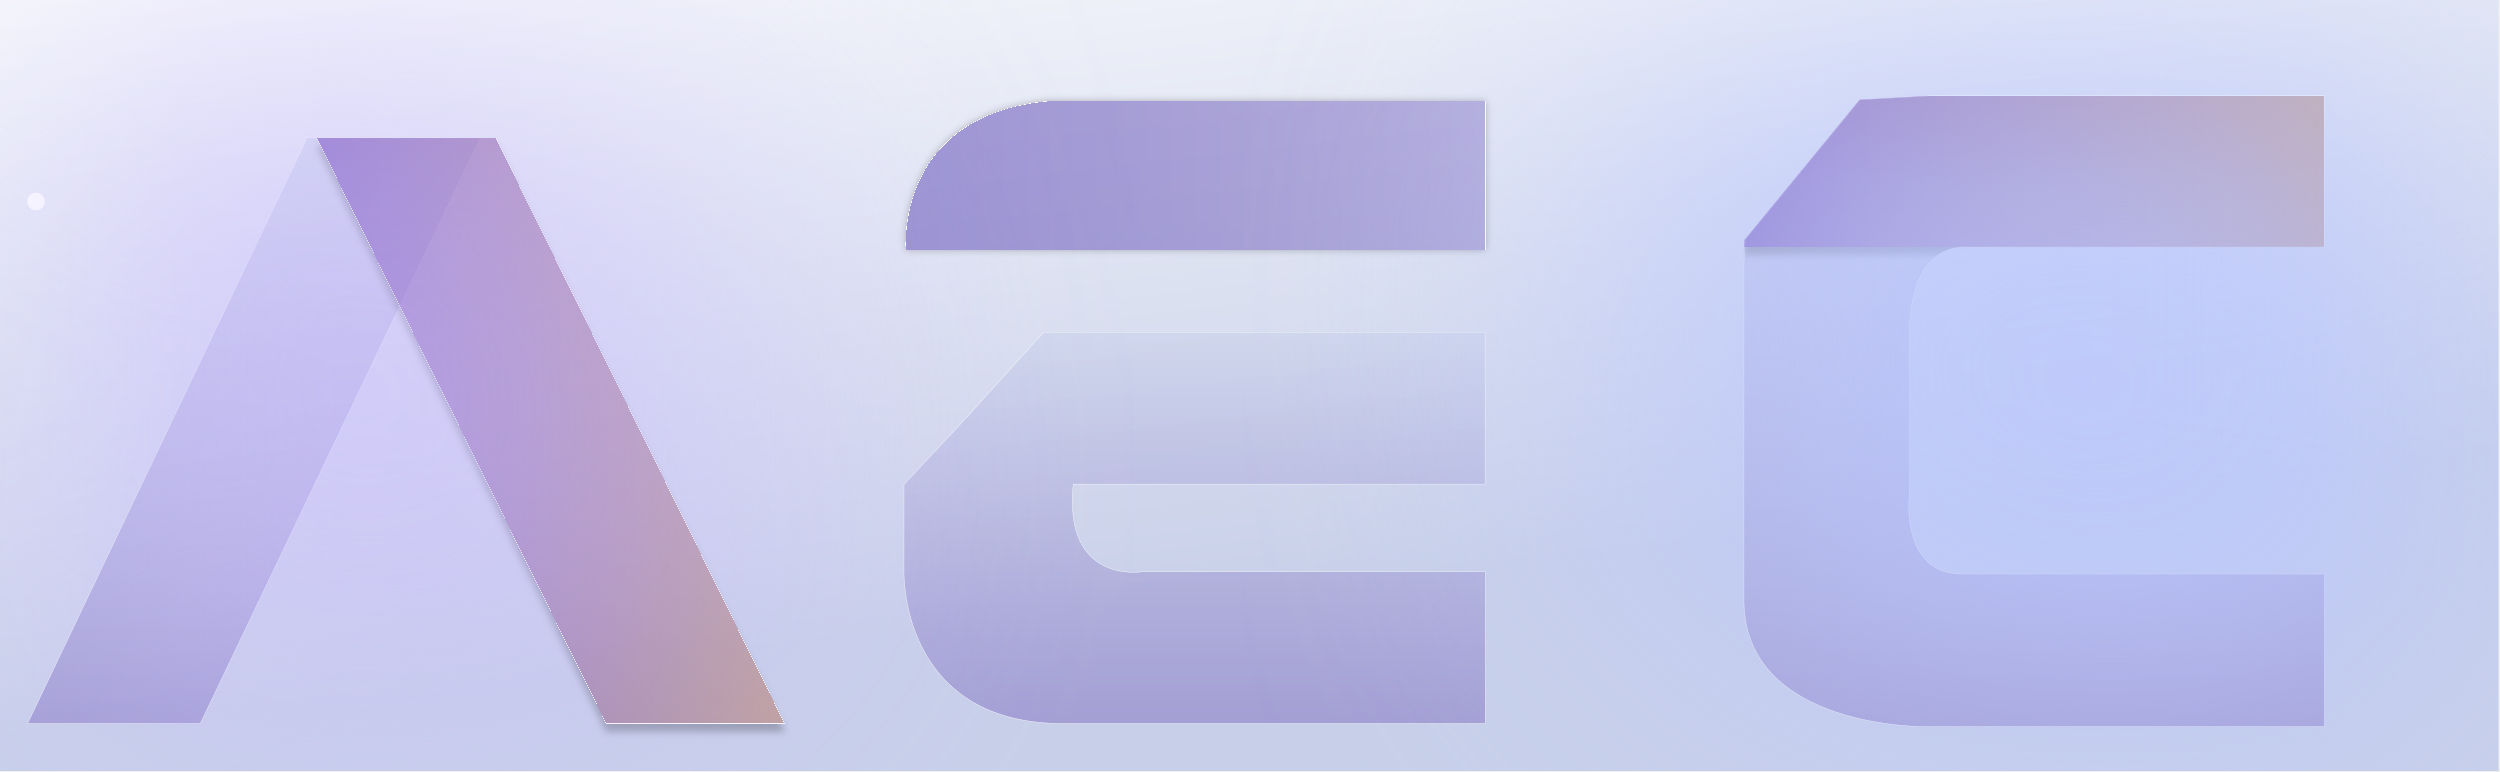
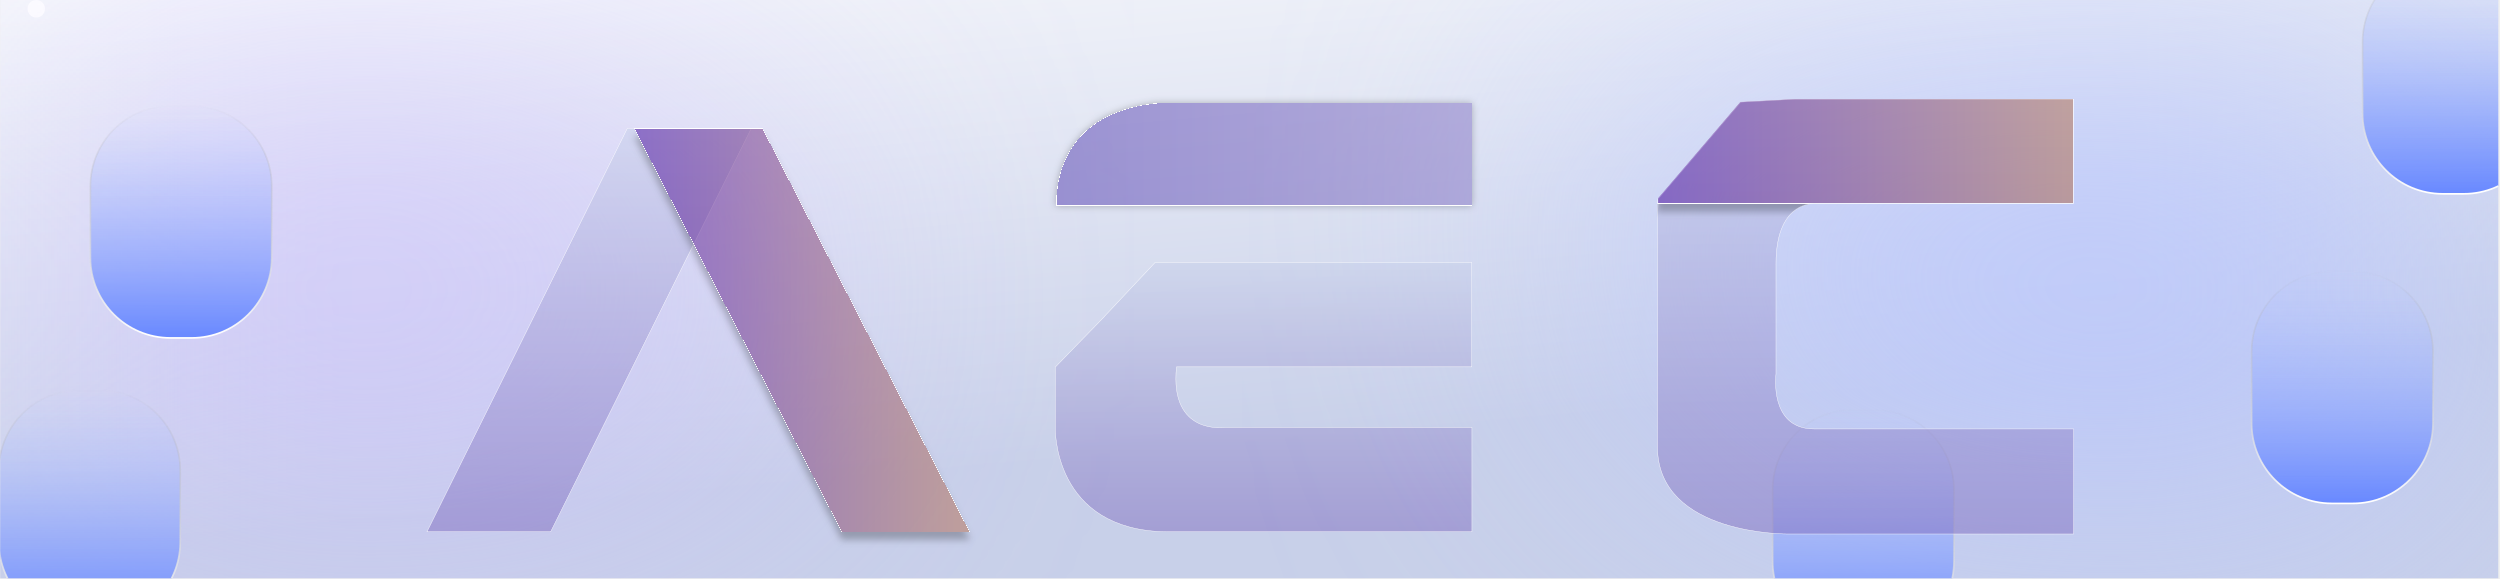
- <svg xmlns="http://www.w3.org/2000/svg" width="1284" height="396" viewBox="0 0 1284 396" fill="none">
-   <g clip-path="url(#clip0_2236_1519)">
-     <rect width="1283.24" height="396" fill="url(#paint0_linear_2236_1519)" />
-     <path d="M895.677 136.247L895.676 136.238C895.652 136.099 895.651 135.781 895.674 135.227C895.697 134.677 895.742 133.906 895.808 132.872C895.938 130.812 896.148 127.709 896.409 123.237L896.492 123.145L896.494 123.142L955.518 51.255C955.532 51.254 955.549 51.254 955.569 51.253C955.632 51.249 955.726 51.244 955.849 51.237C956.093 51.224 956.453 51.205 956.912 51.18C957.831 51.13 959.15 51.059 960.75 50.972C963.95 50.797 968.274 50.561 972.769 50.313C981.751 49.819 991.419 49.279 994.171 49.1V49.101H1193.89V126.816H1010.52L1010.44 126.807C1010.38 126.8 1010.29 126.79 1010.18 126.78C1009.96 126.761 1009.63 126.739 1009.22 126.729C1008.39 126.708 1007.21 126.737 1005.79 126.929C1002.96 127.312 999.19 128.349 995.431 130.966C988.025 136.122 980.699 147.389 980.673 171.771L980.678 172.942V253.961C980.678 253.962 980.677 253.964 980.677 253.966C980.676 253.971 980.676 253.979 980.675 253.988C980.672 254.008 980.668 254.038 980.664 254.076C980.655 254.154 980.643 254.269 980.628 254.419C980.598 254.718 980.558 255.157 980.519 255.715C980.44 256.831 980.364 258.426 980.373 260.339C980.392 264.165 980.752 269.269 982.12 274.374C983.488 279.479 985.865 284.592 989.921 288.43C993.98 292.269 999.712 294.825 1007.77 294.825H1193.9V373.258H989.953V373.29C989.953 373.265 989.952 373.259 989.952 373.258H989.885C989.84 373.258 989.772 373.259 989.684 373.26C989.506 373.26 989.242 373.261 988.897 373.258C988.209 373.252 987.198 373.235 985.911 373.189C983.338 373.099 979.661 372.896 975.248 372.445C966.421 371.543 954.651 369.65 942.876 365.683C931.101 361.715 919.327 355.675 910.484 346.487C901.644 337.302 895.729 324.965 895.677 308.389V136.247Z" fill="url(#paint1_linear_2236_1519)" fill-opacity="0.5" stroke="white" stroke-width="0.201" />
-     <mask id="mask0_2236_1519" style="mask-type:luminance" maskUnits="userSpaceOnUse" x="895" y="49" width="299" height="325">
-       <path d="M895.349 136.267L895.348 136.258C895.324 136.12 895.323 135.801 895.346 135.247C895.369 134.697 895.414 133.926 895.479 132.892C895.61 130.832 895.82 127.729 896.081 123.257L896.164 123.165L896.166 123.162L955.189 51.275C955.203 51.274 955.221 51.274 955.241 51.273C955.304 51.27 955.398 51.264 955.521 51.257C955.765 51.244 956.125 51.225 956.584 51.2C957.503 51.15 958.822 51.079 960.422 50.992C963.622 50.818 967.945 50.581 972.44 50.334C981.423 49.839 991.09 49.299 993.843 49.12V49.121H1193.57V126.837H1010.19L1010.11 126.827C1010.05 126.82 1009.97 126.81 1009.86 126.8C1009.63 126.781 1009.31 126.759 1008.89 126.749C1008.06 126.729 1006.88 126.757 1005.47 126.949C1002.63 127.332 998.862 128.369 995.103 130.986C987.697 136.142 980.371 147.409 980.345 171.792L980.35 172.963V253.981C980.349 253.982 980.349 253.984 980.349 253.986C980.348 253.991 980.348 253.999 980.347 254.008C980.344 254.028 980.34 254.058 980.336 254.096C980.327 254.174 980.315 254.289 980.3 254.439C980.27 254.738 980.23 255.177 980.19 255.735C980.112 256.851 980.036 258.446 980.045 260.359C980.063 264.185 980.424 269.289 981.792 274.394C983.16 279.499 985.536 284.612 989.593 288.45C993.651 292.289 999.384 294.845 1007.45 294.845H1193.57V373.278H989.625V373.31C989.624 373.285 989.624 373.279 989.624 373.278H989.557C989.512 373.278 989.444 373.28 989.355 373.28C989.178 373.281 988.914 373.281 988.569 373.278C987.88 373.272 986.87 373.255 985.583 373.21C983.01 373.119 979.333 372.916 974.92 372.465C966.093 371.563 954.323 369.67 942.548 365.703C930.773 361.735 918.999 355.696 910.156 346.507C901.316 337.322 895.401 324.985 895.349 308.409V136.267Z" fill="white" stroke="white" stroke-width="0.201" />
+ <svg xmlns="http://www.w3.org/2000/svg" width="1284" height="297" viewBox="0 0 1284 297" fill="none">
+   <g clip-path="url(#clip0_2254_1169)">
+     <rect width="1283" height="297" transform="translate(0.120117)" fill="url(#paint0_linear_2254_1169)" />
+     <circle cx="18.62" cy="4.5" r="4.5" fill="white" />
+     <g filter="url(#filter0_f_2254_1169)">
+       <ellipse cx="41.62" cy="158" rx="340.5" ry="375" fill="#C8BAFF" fill-opacity="0.55" />
+     </g>
+     <g filter="url(#filter1_f_2254_1169)">
+       <ellipse cx="1178.62" cy="27" rx="340.5" ry="375" fill="url(#paint1_linear_2254_1169)" fill-opacity="0.8" />
+     </g>
+     <rect x="0.438" y="-0.438" width="93.124" height="119.124" rx="41.149" transform="matrix(1 0 0 -1 46 173.124)" fill="url(#paint2_linear_2254_1169)" stroke="url(#paint3_linear_2254_1169)" stroke-width="0.876" />
+     <rect x="0.438" y="-0.438" width="93.124" height="119.124" rx="41.149" transform="matrix(1 0 0 -1 1213 99.1245)" fill="url(#paint4_linear_2254_1169)" stroke="url(#paint5_linear_2254_1169)" stroke-width="0.876" />
+     <rect x="0.438" y="-0.438" width="93.124" height="119.124" rx="41.149" transform="matrix(1 0 0 -1 -1 319.124)" fill="url(#paint6_linear_2254_1169)" stroke="url(#paint7_linear_2254_1169)" stroke-width="0.876" />
+     <rect x="0.438" y="-0.438" width="93.124" height="119.124" rx="41.149" transform="matrix(1 0 0 -1 1156 258.124)" fill="url(#paint8_linear_2254_1169)" stroke="url(#paint9_linear_2254_1169)" stroke-width="0.876" />
+     <rect x="0.438" y="-0.438" width="93.124" height="119.124" rx="41.149" transform="matrix(1 0 0 -1 910 329.124)" fill="url(#paint10_linear_2254_1169)" stroke="url(#paint11_linear_2254_1169)" stroke-width="0.876" />
+     <path d="M851.266 110.994L851.265 110.985C851.248 110.894 851.247 110.679 851.264 110.296C851.28 109.918 851.313 109.387 851.36 108.675C851.454 107.257 851.603 105.123 851.79 102.048L851.842 101.992L851.845 101.989L894.153 52.469C894.161 52.468 894.169 52.468 894.179 52.468C894.224 52.465 894.291 52.463 894.379 52.458C894.554 52.449 894.812 52.435 895.142 52.418C895.8 52.384 896.746 52.334 897.893 52.274C900.187 52.154 903.287 51.992 906.51 51.821C912.949 51.481 919.879 51.108 921.854 50.984V50.985H1065.02V104.469H933.579C933.576 104.468 933.572 104.468 933.566 104.468C933.556 104.466 933.539 104.464 933.519 104.462C933.477 104.457 933.415 104.451 933.335 104.444C933.175 104.431 932.941 104.415 932.644 104.408C932.049 104.394 931.2 104.414 930.184 104.546C928.15 104.81 925.441 105.526 922.741 107.332C917.421 110.892 912.166 118.667 912.147 135.474L912.15 136.28V192.101C912.15 192.104 912.149 192.109 912.148 192.116C912.147 192.13 912.144 192.15 912.141 192.177C912.134 192.23 912.126 192.31 912.115 192.413C912.094 192.62 912.064 192.923 912.036 193.308C911.98 194.078 911.926 195.177 911.933 196.496C911.946 199.134 912.204 202.653 913.186 206.175C914.167 209.696 915.873 213.225 918.787 215.874C921.703 218.525 925.82 220.287 931.606 220.287H1065.02V274.265H918.816C918.808 274.265 918.796 274.265 918.78 274.266C918.748 274.266 918.699 274.265 918.636 274.266C918.508 274.266 918.319 274.267 918.072 274.265C917.579 274.261 916.854 274.249 915.932 274.218C914.087 274.156 911.451 274.016 908.288 273.705C901.961 273.084 893.524 271.78 885.085 269.047C876.645 266.314 868.208 262.154 861.873 255.828C855.54 249.505 851.303 241.013 851.266 229.602V110.994Z" fill="url(#paint12_linear_2254_1169)" fill-opacity="0.5" stroke="white" stroke-width="0.201" />
+     <mask id="mask0_2254_1169" style="mask-type:luminance" maskUnits="userSpaceOnUse" x="850" y="50" width="215" height="225">
+       <path d="M851.03 111.008L851.029 110.999C851.013 110.908 851.012 110.693 851.028 110.31C851.045 109.931 851.078 109.401 851.125 108.688C851.219 107.271 851.368 105.136 851.555 102.062L851.606 102.006L851.609 102.003L893.918 52.482C893.925 52.482 893.934 52.482 893.943 52.481C893.989 52.479 894.056 52.476 894.144 52.472C894.319 52.462 894.577 52.449 894.906 52.432C895.565 52.397 896.51 52.348 897.657 52.288C899.951 52.168 903.052 52.005 906.274 51.835C912.713 51.495 919.644 51.122 921.618 50.998V50.999H1064.78V104.482H933.344C933.341 104.482 933.336 104.482 933.331 104.481C933.32 104.48 933.304 104.478 933.283 104.476C933.241 104.471 933.18 104.465 933.1 104.458C932.939 104.444 932.705 104.429 932.408 104.422C931.813 104.408 930.965 104.428 929.948 104.56C927.915 104.824 925.205 105.539 922.506 107.346C917.186 110.906 911.931 118.68 911.912 135.487L911.915 136.294V192.114C911.915 192.118 911.914 192.123 911.913 192.13C911.911 192.144 911.908 192.164 911.905 192.19C911.899 192.244 911.891 192.324 911.88 192.427C911.858 192.633 911.829 192.936 911.801 193.321C911.744 194.091 911.691 195.191 911.697 196.51C911.711 199.148 911.969 202.667 912.95 206.188C913.932 209.71 915.638 213.239 918.552 215.888C921.468 218.539 925.585 220.301 931.371 220.301H1064.79V274.278H918.581C918.573 274.278 918.561 274.279 918.545 274.279C918.513 274.28 918.464 274.279 918.4 274.279C918.273 274.28 918.084 274.28 917.837 274.278C917.343 274.274 916.618 274.263 915.696 274.231C913.852 274.169 911.216 274.029 908.053 273.719C901.725 273.097 893.289 271.793 884.85 269.061C876.409 266.328 867.973 262.168 861.638 255.842C855.305 249.518 851.068 241.026 851.03 229.615V111.008Z" fill="white" stroke="white" stroke-width="0.201" />
    </mask>
-     <g mask="url(#mask0_2236_1519)">
-       <g filter="url(#filter0_d_2236_1519)">
-         <path d="M1194.01 49.02H895.565V126.937H1194.01V49.02Z" fill="url(#paint2_linear_2236_1519)" fill-opacity="0.5" shape-rendering="crispEdges" />
-         <path d="M1193.91 49.121V126.837H895.666V49.121H1193.91Z" stroke="white" stroke-width="0.201" shape-rendering="crispEdges" />
+     <g mask="url(#mask0_2254_1169)">
+       <g filter="url(#filter2_d_2254_1169)">
+         <path d="M1065.13 50.898H851.158V104.583H1065.13V50.898Z" fill="url(#paint13_linear_2254_1169)" fill-opacity="0.5" shape-rendering="crispEdges" />
+         <path d="M1065.03 50.999V104.482H851.259V50.999H1065.03Z" stroke="white" stroke-width="0.201" shape-rendering="crispEdges" />
      </g>
    </g>
-     <path d="M246.623 70.845L207.51 152.624L102.865 371.609H14.159L157.726 70.845H246.623Z" fill="url(#paint3_linear_2236_1519)" fill-opacity="0.5" stroke="white" stroke-width="0.201" />
-     <g filter="url(#filter1_d_2236_1519)">
-       <path d="M202.943 152.667L311.281 371.71H403.134L254.685 70.744H162.535L202.951 152.667H202.943Z" fill="url(#paint4_linear_2236_1519)" fill-opacity="0.5" shape-rendering="crispEdges" />
-       <path d="M254.624 70.845L402.973 371.609H311.343L203.104 152.768H203.112L203.041 152.623L162.696 70.845H254.624Z" stroke="white" stroke-width="0.201" shape-rendering="crispEdges" />
+     <path d="M385.851 65.966L357.832 122.265V122.266L282.814 273.128H219.282L322.182 65.966H385.851Z" fill="url(#paint14_linear_2254_1169)" fill-opacity="0.5" stroke="white" stroke-width="0.201" />
+     <g filter="url(#filter3_d_2254_1169)">
+       <path d="M354.583 122.31L432.255 273.229H498.11L391.679 65.865H325.612L354.588 122.31H354.583Z" fill="url(#paint15_linear_2254_1169)" fill-opacity="0.5" shape-rendering="crispEdges" />
+       <path d="M391.618 65.966L497.945 273.128H432.316L354.747 122.41H354.752L354.678 122.264L325.776 65.966H391.618Z" stroke="white" stroke-width="0.201" shape-rendering="crispEdges" />
    </g>
-     <g filter="url(#filter2_d_2236_1519)">
-       <path d="M465.159 128.495C465.159 128.495 458.766 57.658 541.053 51.625H762.969V128.495H465.167H465.159Z" fill="url(#paint5_linear_2236_1519)" fill-opacity="0.5" shape-rendering="crispEdges" />
-       <path d="M541.053 51.725H762.868V128.394H465.251C465.249 128.365 465.246 128.328 465.243 128.284C465.234 128.15 465.22 127.952 465.207 127.693C465.18 127.174 465.152 126.411 465.145 125.438C465.13 123.493 465.202 120.706 465.545 117.343C466.231 110.615 468.001 101.584 472.339 92.365C481.011 73.936 499.95 54.74 541.053 51.724V51.725Z" stroke="white" stroke-width="0.201" shape-rendering="crispEdges" />
+     <g filter="url(#filter4_d_2254_1169)">
+       <path d="M542.578 105.655C542.578 105.655 537.995 56.849 596.99 52.692H756.093V105.655H542.584H542.578Z" fill="url(#paint16_linear_2254_1169)" fill-opacity="0.5" shape-rendering="crispEdges" />
+       <path d="M596.99 52.793H755.993V105.555H542.671C542.67 105.541 542.668 105.525 542.667 105.508C542.66 105.416 542.65 105.279 542.641 105.101C542.622 104.744 542.602 104.219 542.597 103.55C542.587 102.21 542.638 100.291 542.884 97.975C543.375 93.342 544.643 87.124 547.751 80.777C553.963 68.091 567.531 54.87 596.99 52.792V52.793Z" stroke="white" stroke-width="0.201" shape-rendering="crispEdges" />
    </g>
-     <path d="M762.757 170.735V248.665H551.23L551.222 248.755C549.937 261.572 551.466 270.794 554.489 277.417C557.513 284.042 562.03 288.059 566.709 290.469C571.386 292.878 576.221 293.681 579.886 293.881C581.718 293.981 583.26 293.931 584.343 293.856C584.884 293.818 585.311 293.774 585.604 293.74C585.749 293.722 585.862 293.707 585.938 293.697C585.975 293.691 586.004 293.688 586.023 293.685C586.033 293.683 586.041 293.682 586.046 293.681H762.861V371.612H544.822L542.896 371.581C523.142 371.122 508.352 366.238 497.278 359.121C485.847 351.775 478.369 342.046 473.479 332.336C468.589 322.626 466.287 312.937 465.208 305.674C464.669 302.044 464.436 299.02 464.337 296.905C464.287 295.847 464.271 295.016 464.268 294.45C464.266 294.167 464.268 293.95 464.27 293.804C464.27 293.731 464.272 293.676 464.272 293.639C464.273 293.621 464.273 293.607 464.273 293.598V248.806L499.694 210.895L499.721 210.866V210.747L535.844 170.735H762.757Z" fill="url(#paint6_linear_2236_1519)" fill-opacity="0.5" stroke="white" stroke-width="0.201" />
-     <circle cx="18.5" cy="103.5" r="4.5" fill="white" />
-     <g filter="url(#filter3_f_2236_1519)">
-       <ellipse cx="41.5" cy="257" rx="340.5" ry="375" fill="#C8BAFF" fill-opacity="0.55" />
-     </g>
-     <g filter="url(#filter4_f_2236_1519)">
-       <ellipse cx="1178.5" cy="126" rx="340.5" ry="375" fill="url(#paint7_linear_2236_1519)" fill-opacity="0.8" />
-     </g>
+     <path d="M755.913 134.79V188.421H604.263L604.253 188.511C603.331 197.346 604.428 203.706 606.599 208.276C608.77 212.848 612.014 215.62 615.373 217.283C618.73 218.945 622.201 219.498 624.83 219.637C626.145 219.706 627.251 219.671 628.028 219.619C628.417 219.593 628.724 219.563 628.934 219.539C629.038 219.527 629.119 219.517 629.174 219.51C629.201 219.506 629.222 219.503 629.236 219.501L629.252 219.499H755.987V273.131H599.693C584.84 273.009 573.811 269.587 565.62 264.528C557.429 259.47 552.072 252.77 548.568 246.085C545.065 239.399 543.415 232.728 542.642 227.727C542.255 225.226 542.087 223.144 542.017 221.688C541.981 220.959 541.97 220.387 541.968 219.997C541.967 219.803 541.967 219.653 541.969 219.553C541.969 219.503 541.97 219.465 541.971 219.439C541.971 219.427 541.972 219.417 541.972 219.411V188.562L567.357 162.451L567.386 162.422V162.34L593.267 134.79H755.913Z" fill="url(#paint17_linear_2254_1169)" fill-opacity="0.5" stroke="white" stroke-width="0.201" />
  </g>
  <defs>
-     <filter id="filter0_d_2236_1519" x="891.555" y="49.02" width="306.462" height="85.937" filterUnits="userSpaceOnUse" color-interpolation-filters="sRGB">
+     <filter id="filter0_f_2254_1169" x="-498.88" y="-417" width="1081" height="1150" filterUnits="userSpaceOnUse" color-interpolation-filters="sRGB">
+       <feFlood flood-opacity="0" result="BackgroundImageFix" />
+       <feBlend mode="normal" in="SourceGraphic" in2="BackgroundImageFix" result="shape" />
+       <feGaussianBlur stdDeviation="100" result="effect1_foregroundBlur_2254_1169" />
+     </filter>
+     <filter id="filter1_f_2254_1169" x="638.12" y="-548" width="1081" height="1150" filterUnits="userSpaceOnUse" color-interpolation-filters="sRGB">
+       <feFlood flood-opacity="0" result="BackgroundImageFix" />
+       <feBlend mode="normal" in="SourceGraphic" in2="BackgroundImageFix" result="shape" />
+       <feGaussianBlur stdDeviation="100" result="effect1_foregroundBlur_2254_1169" />
+     </filter>
+     <filter id="filter2_d_2254_1169" x="847.148" y="50.898" width="221.987" height="61.704" filterUnits="userSpaceOnUse" color-interpolation-filters="sRGB">
      <feFlood flood-opacity="0" result="BackgroundImageFix" />
      <feColorMatrix in="SourceAlpha" type="matrix" values="0 0 0 0 0 0 0 0 0 0 0 0 0 0 0 0 0 0 127 0" result="hardAlpha" />
      <feOffset dy="4.01" />
      <feGaussianBlur stdDeviation="2.005" />
      <feComposite in2="hardAlpha" operator="out" />
      <feColorMatrix type="matrix" values="0 0 0 0 0 0 0 0 0 0 0 0 0 0 0 0 0 0 0.25 0" />
-       <feBlend mode="normal" in2="BackgroundImageFix" result="effect1_dropShadow_2236_1519" />
-       <feBlend mode="normal" in="SourceGraphic" in2="effect1_dropShadow_2236_1519" result="shape" />
+       <feBlend mode="normal" in2="BackgroundImageFix" result="effect1_dropShadow_2254_1169" />
+       <feBlend mode="normal" in="SourceGraphic" in2="effect1_dropShadow_2254_1169" result="shape" />
    </filter>
-     <filter id="filter1_d_2236_1519" x="158.525" y="70.744" width="248.619" height="308.986" filterUnits="userSpaceOnUse" color-interpolation-filters="sRGB">
+     <filter id="filter3_d_2254_1169" x="321.602" y="65.865" width="180.517" height="215.384" filterUnits="userSpaceOnUse" color-interpolation-filters="sRGB">
      <feFlood flood-opacity="0" result="BackgroundImageFix" />
      <feColorMatrix in="SourceAlpha" type="matrix" values="0 0 0 0 0 0 0 0 0 0 0 0 0 0 0 0 0 0 127 0" result="hardAlpha" />
      <feOffset dy="4.01" />
      <feGaussianBlur stdDeviation="2.005" />
      <feComposite in2="hardAlpha" operator="out" />
      <feColorMatrix type="matrix" values="0 0 0 0 0 0 0 0 0 0 0 0 0 0 0 0 0 0 0.25 0" />
-       <feBlend mode="normal" in2="BackgroundImageFix" result="effect1_dropShadow_2236_1519" />
-       <feBlend mode="normal" in="SourceGraphic" in2="effect1_dropShadow_2236_1519" result="shape" />
+       <feBlend mode="normal" in2="BackgroundImageFix" result="effect1_dropShadow_2254_1169" />
+       <feBlend mode="normal" in="SourceGraphic" in2="effect1_dropShadow_2254_1169" result="shape" />
    </filter>
-     <filter id="filter2_d_2236_1519" x="461.033" y="47.615" width="305.946" height="84.89" filterUnits="userSpaceOnUse" color-interpolation-filters="sRGB">
+     <filter id="filter4_d_2254_1169" x="538.485" y="48.682" width="221.618" height="60.983" filterUnits="userSpaceOnUse" color-interpolation-filters="sRGB">
      <feFlood flood-opacity="0" result="BackgroundImageFix" />
      <feColorMatrix in="SourceAlpha" type="matrix" values="0 0 0 0 0 0 0 0 0 0 0 0 0 0 0 0 0 0 127 0" result="hardAlpha" />
      <feOffset />
      <feGaussianBlur stdDeviation="2.005" />
      <feComposite in2="hardAlpha" operator="out" />
      <feColorMatrix type="matrix" values="0 0 0 0 0 0 0 0 0 0 0 0 0 0 0 0 0 0 0.25 0" />
-       <feBlend mode="normal" in2="BackgroundImageFix" result="effect1_dropShadow_2236_1519" />
-       <feBlend mode="normal" in="SourceGraphic" in2="effect1_dropShadow_2236_1519" result="shape" />
+       <feBlend mode="normal" in2="BackgroundImageFix" result="effect1_dropShadow_2254_1169" />
+       <feBlend mode="normal" in="SourceGraphic" in2="effect1_dropShadow_2254_1169" result="shape" />
    </filter>
-     <filter id="filter3_f_2236_1519" x="-499" y="-318" width="1081" height="1150" filterUnits="userSpaceOnUse" color-interpolation-filters="sRGB">
-       <feFlood flood-opacity="0" result="BackgroundImageFix" />
-       <feBlend mode="normal" in="SourceGraphic" in2="BackgroundImageFix" result="shape" />
-       <feGaussianBlur stdDeviation="100" result="effect1_foregroundBlur_2236_1519" />
-     </filter>
-     <filter id="filter4_f_2236_1519" x="638" y="-449" width="1081" height="1150" filterUnits="userSpaceOnUse" color-interpolation-filters="sRGB">
-       <feFlood flood-opacity="0" result="BackgroundImageFix" />
-       <feBlend mode="normal" in="SourceGraphic" in2="BackgroundImageFix" result="shape" />
-       <feGaussianBlur stdDeviation="100" result="effect1_foregroundBlur_2236_1519" />
-     </filter>
-     <linearGradient id="paint0_linear_2236_1519" x1="-62.157" y1="-69.757" x2="-9.686" y2="382.043" gradientUnits="userSpaceOnUse">
+     <linearGradient id="paint0_linear_2254_1169" x1="-62.145" y1="-52.318" x2="-32.452" y2="288.516" gradientUnits="userSpaceOnUse">
      <stop stop-color="white" />
      <stop offset="1" stop-color="#C8D0E9" />
    </linearGradient>
-     <linearGradient id="paint1_linear_2236_1519" x1="1044.78" y1="48.991" x2="1044.78" y2="373.358" gradientUnits="userSpaceOnUse">
+     <linearGradient id="paint1_linear_2254_1169" x1="1269.83" y1="27" x2="1590.25" y2="331.839" gradientUnits="userSpaceOnUse">
+       <stop stop-color="#BAC7FF" />
+       <stop offset="1" stop-color="#AEBDFF" />
+     </linearGradient>
+     <linearGradient id="paint2_linear_2254_1169" x1="47" y1="0" x2="47" y2="120" gradientUnits="userSpaceOnUse">
+       <stop stop-color="#6989FF" />
+       <stop offset="1" stop-color="#B1C2FF" stop-opacity="0" />
+     </linearGradient>
+     <linearGradient id="paint3_linear_2254_1169" x1="47" y1="0" x2="47" y2="120" gradientUnits="userSpaceOnUse">
+       <stop stop-color="white" />
+       <stop offset="1" stop-color="#999999" stop-opacity="0" />
+     </linearGradient>
+     <linearGradient id="paint4_linear_2254_1169" x1="47" y1="0" x2="47" y2="120" gradientUnits="userSpaceOnUse">
+       <stop stop-color="#6989FF" />
+       <stop offset="1" stop-color="#B1C2FF" stop-opacity="0" />
+     </linearGradient>
+     <linearGradient id="paint5_linear_2254_1169" x1="47" y1="0" x2="47" y2="120" gradientUnits="userSpaceOnUse">
+       <stop stop-color="white" />
+       <stop offset="1" stop-color="#999999" stop-opacity="0" />
+     </linearGradient>
+     <linearGradient id="paint6_linear_2254_1169" x1="47" y1="0" x2="47" y2="120" gradientUnits="userSpaceOnUse">
+       <stop stop-color="#6989FF" />
+       <stop offset="1" stop-color="#B1C2FF" stop-opacity="0" />
+     </linearGradient>
+     <linearGradient id="paint7_linear_2254_1169" x1="47" y1="0" x2="47" y2="120" gradientUnits="userSpaceOnUse">
+       <stop stop-color="white" />
+       <stop offset="1" stop-color="#999999" stop-opacity="0" />
+     </linearGradient>
+     <linearGradient id="paint8_linear_2254_1169" x1="47" y1="0" x2="47" y2="120" gradientUnits="userSpaceOnUse">
+       <stop stop-color="#6989FF" />
+       <stop offset="1" stop-color="#B1C2FF" stop-opacity="0" />
+     </linearGradient>
+     <linearGradient id="paint9_linear_2254_1169" x1="47" y1="0" x2="47" y2="120" gradientUnits="userSpaceOnUse">
+       <stop stop-color="white" />
+       <stop offset="1" stop-color="#999999" stop-opacity="0" />
+     </linearGradient>
+     <linearGradient id="paint10_linear_2254_1169" x1="47" y1="0" x2="47" y2="120" gradientUnits="userSpaceOnUse">
+       <stop stop-color="#6989FF" />
+       <stop offset="1" stop-color="#B1C2FF" stop-opacity="0" />
+     </linearGradient>
+     <linearGradient id="paint11_linear_2254_1169" x1="47" y1="0" x2="47" y2="120" gradientUnits="userSpaceOnUse">
+       <stop stop-color="white" />
+       <stop offset="1" stop-color="#999999" stop-opacity="0" />
+     </linearGradient>
+     <linearGradient id="paint12_linear_2254_1169" x1="958.138" y1="50.878" x2="958.138" y2="274.365" gradientUnits="userSpaceOnUse">
      <stop stop-color="#C7D0EA" />
      <stop offset="1" stop-color="#7F6DC0" />
    </linearGradient>
-     <linearGradient id="paint2_linear_2236_1519" x1="895.565" y1="87.974" x2="1370.85" y2="87.974" gradientUnits="userSpaceOnUse">
+     <linearGradient id="paint13_linear_2254_1169" x1="851.158" y1="77.737" x2="1191.92" y2="77.737" gradientUnits="userSpaceOnUse">
      <stop stop-color="#47099F" />
      <stop offset="1" stop-color="#F8AD1D" />
    </linearGradient>
-     <linearGradient id="paint3_linear_2236_1519" x1="130.391" y1="70.753" x2="130.391" y2="371.719" gradientUnits="userSpaceOnUse">
+     <linearGradient id="paint14_linear_2254_1169" x1="302.567" y1="65.871" x2="302.567" y2="273.234" gradientUnits="userSpaceOnUse">
      <stop stop-color="#C7D0EA" />
      <stop offset="1" stop-color="#7F6DC0" />
    </linearGradient>
-     <linearGradient id="paint4_linear_2236_1519" x1="162.657" y1="220.982" x2="545.49" y2="221.666" gradientUnits="userSpaceOnUse">
+     <linearGradient id="paint15_linear_2254_1169" x1="325.7" y1="169.378" x2="600.172" y2="169.888" gradientUnits="userSpaceOnUse">
      <stop stop-color="#47099F" />
      <stop offset="1" stop-color="#F8AD1D" />
    </linearGradient>
-     <linearGradient id="paint5_linear_2236_1519" x1="465.043" y1="90.06" x2="762.969" y2="90.06" gradientUnits="userSpaceOnUse">
+     <linearGradient id="paint16_linear_2254_1169" x1="542.495" y1="79.174" x2="756.093" y2="79.174" gradientUnits="userSpaceOnUse">
      <stop stop-color="#533EB0" />
      <stop offset="1" stop-color="#8372C2" />
    </linearGradient>
-     <linearGradient id="paint6_linear_2236_1519" x1="613.563" y1="170.634" x2="613.563" y2="371.722" gradientUnits="userSpaceOnUse">
+     <linearGradient id="paint17_linear_2254_1169" x1="648.977" y1="134.689" x2="648.977" y2="273.237" gradientUnits="userSpaceOnUse">
      <stop stop-color="#C7D0EA" />
      <stop offset="1" stop-color="#7F6DC0" />
    </linearGradient>
-     <linearGradient id="paint7_linear_2236_1519" x1="1269.71" y1="126" x2="1590.13" y2="430.839" gradientUnits="userSpaceOnUse">
-       <stop stop-color="#BAC7FF" />
-       <stop offset="1" stop-color="#AEBDFF" />
-     </linearGradient>
-     <clipPath id="clip0_2236_1519">
-       <rect width="1283.24" height="396" fill="white" />
+     <clipPath id="clip0_2254_1169">
+       <rect width="1283" height="297" fill="white" transform="translate(0.120117)" />
    </clipPath>
  </defs>
</svg>
